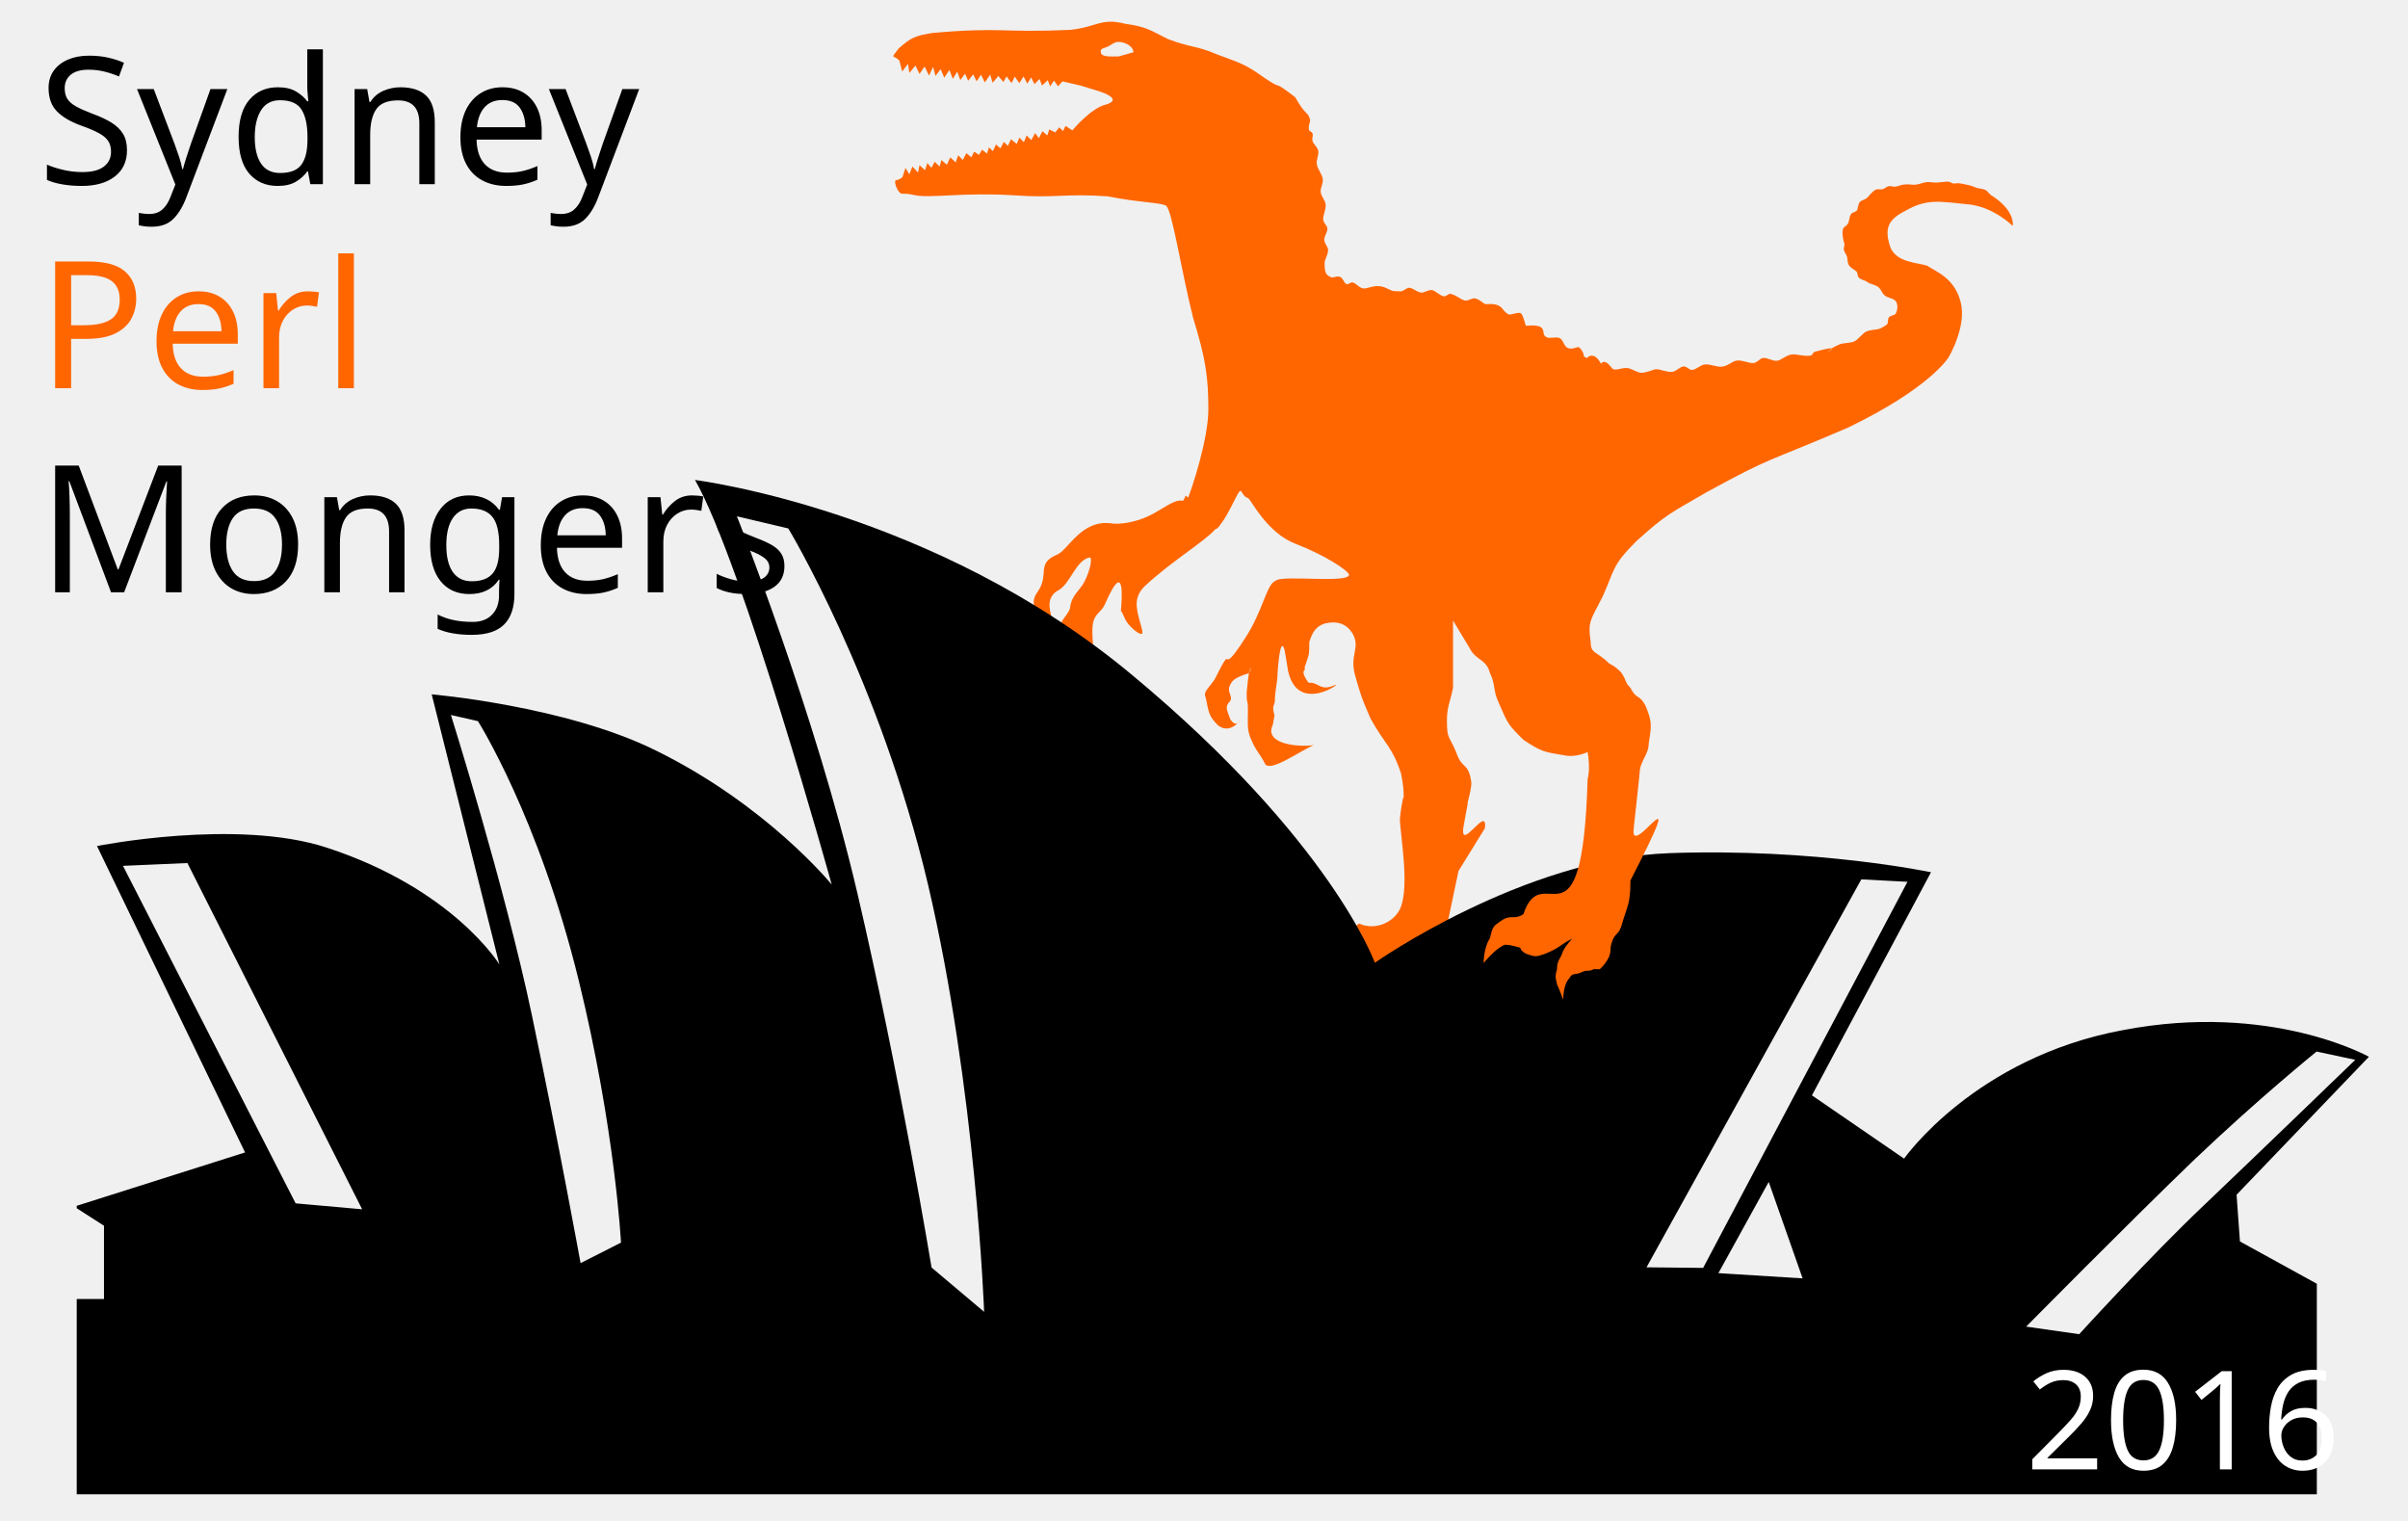
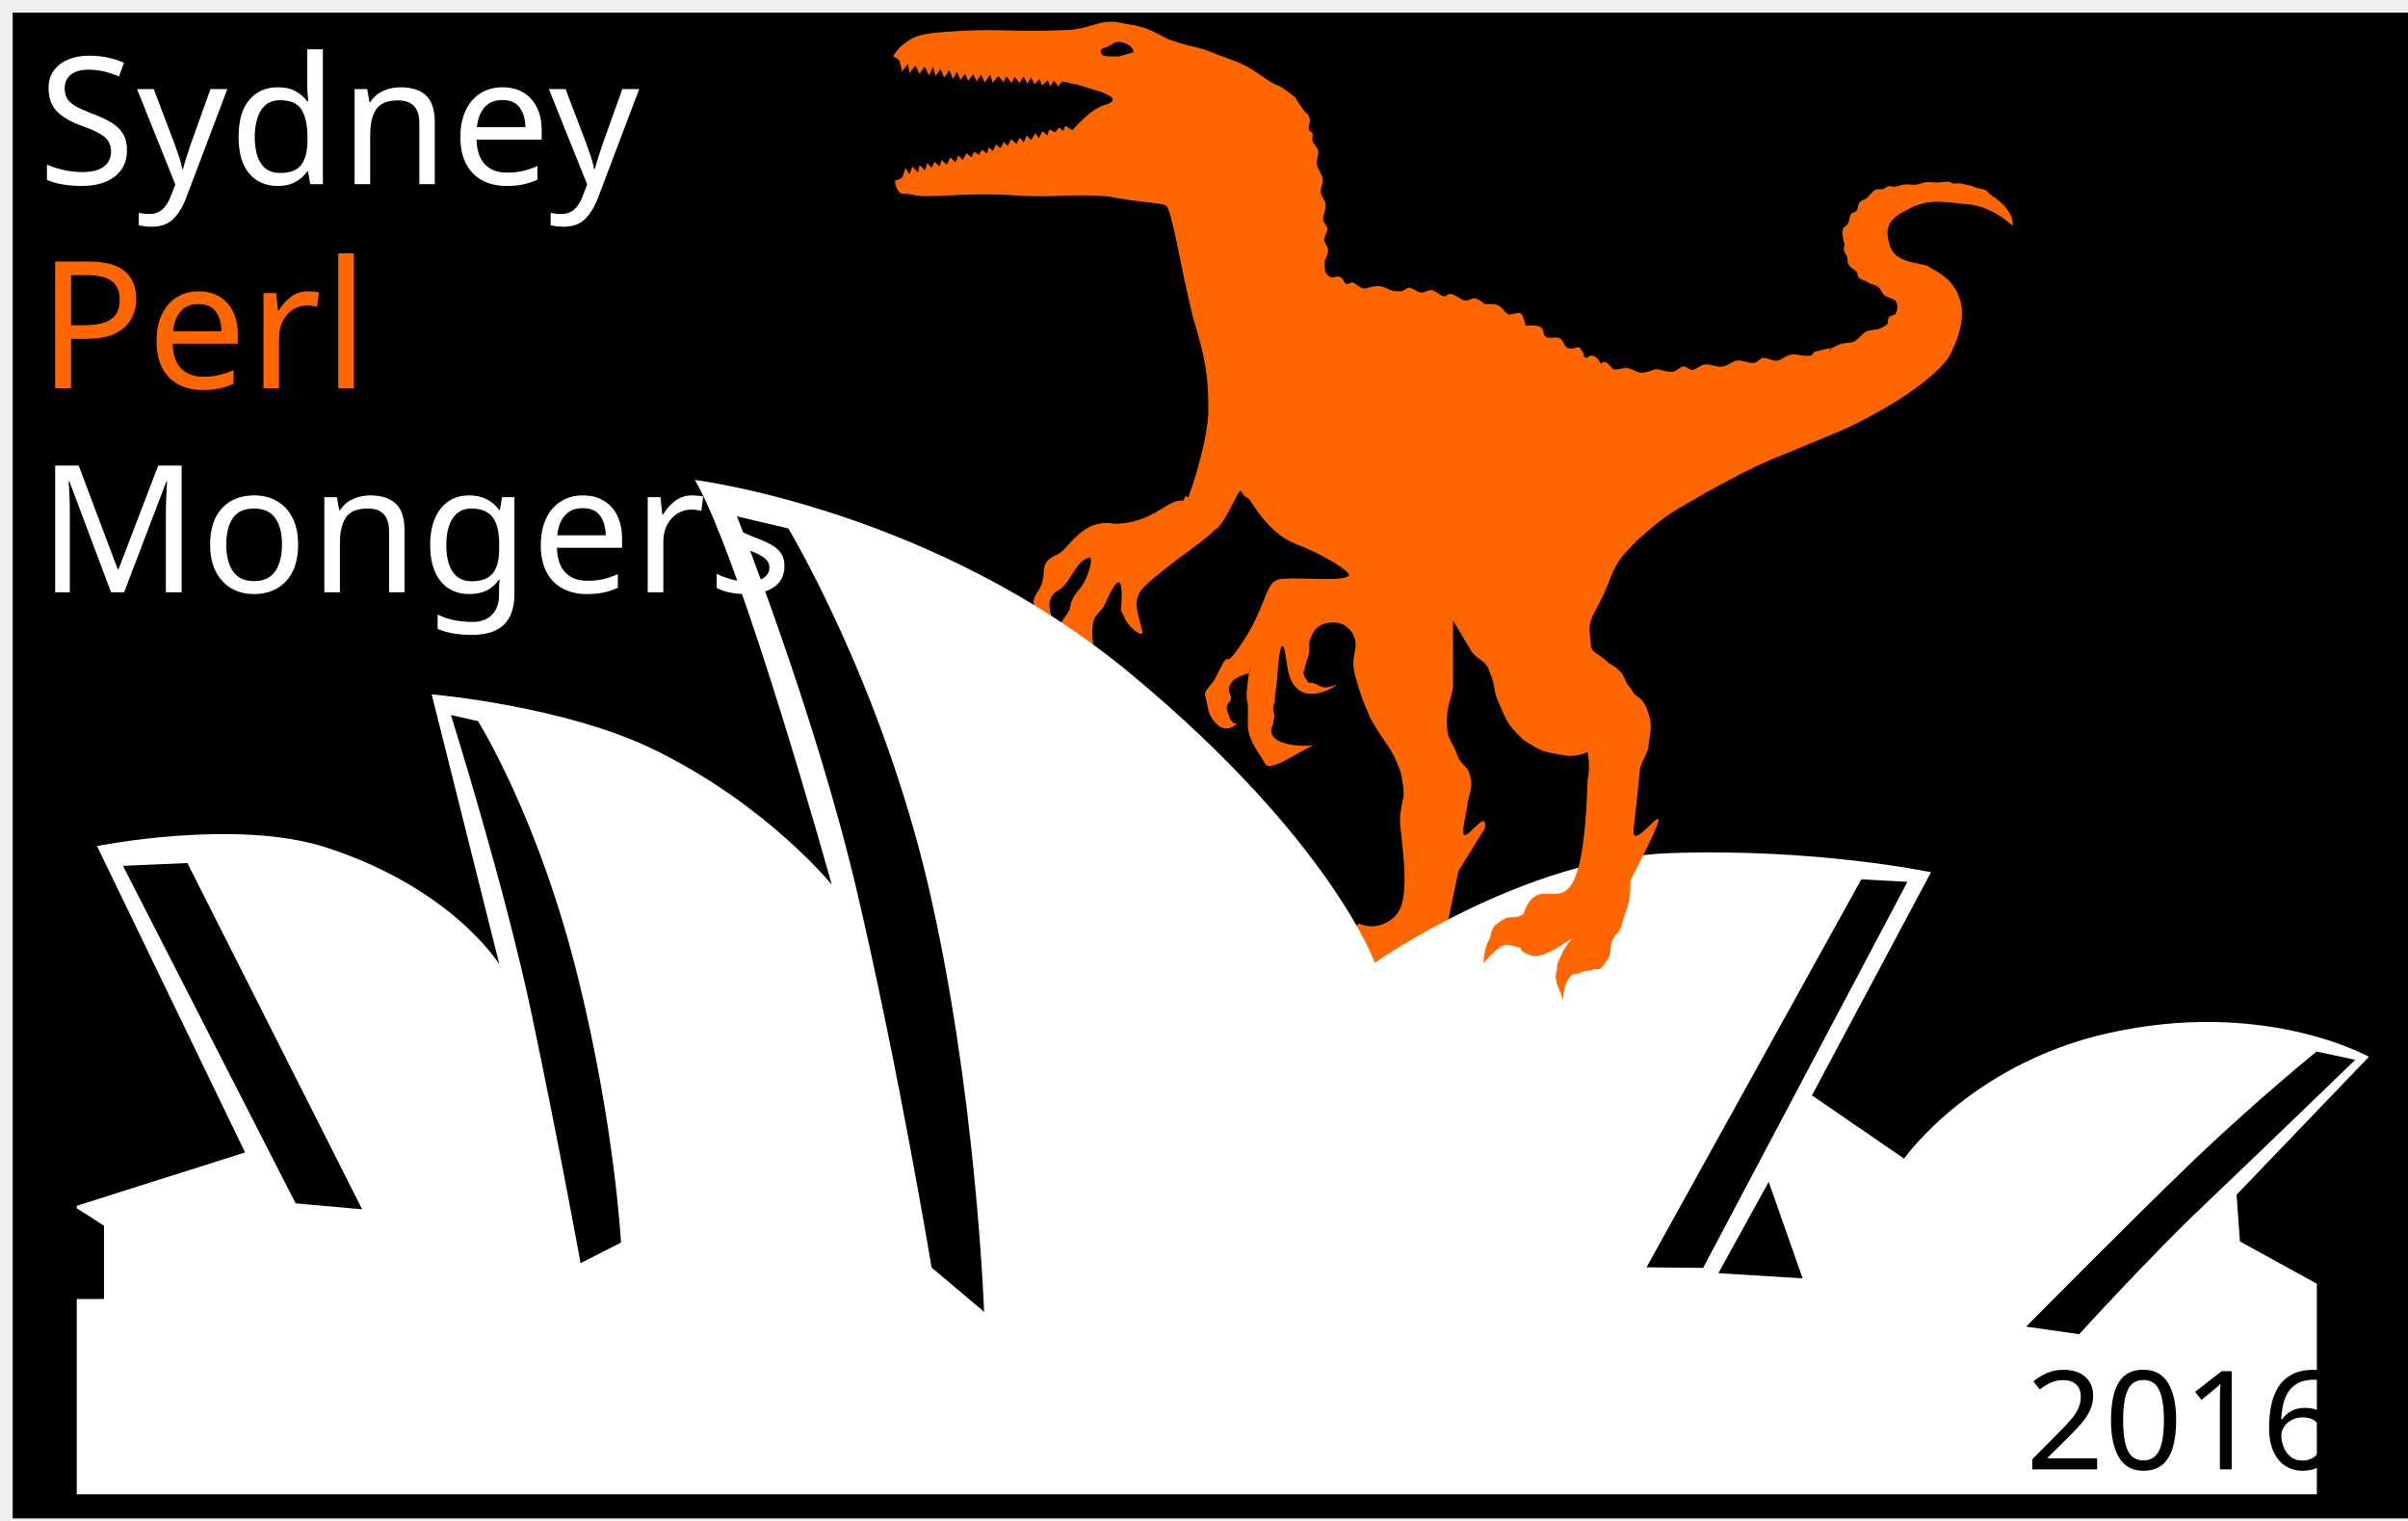
<svg xmlns="http://www.w3.org/2000/svg" version="1.1" id="svg3388" x="0px" y="0px" width="950px" height="600px" viewBox="0 0 950 600" enable-background="new 0 0 950 600" xml:space="preserve">
+   <rect style="fill:#000000;fill-opacity:1" id="rect4162" width="946" height="594" x="5" y="5" ry="0" />
+   <path d="m 467.733,195.55 c -0.451,1.102 -0.797,1.815 -0.985,2.009 -3.486,-0.849 -8.491,3.642 -13.617,6.026 -5.754,2.676 -11.607,3.318 -14.565,2.897 -11.939,-1.7 -17.12,10.466 -21.426,12.259 -8.705,3.624 -2.798,7.841 -7.917,14.925 -4.783,6.619 3.956,12.048 6.108,14.187 1.885,1.874 -0.928,-4.03 -1.273,-8.639 -0.253,-3.369 1.696,-5.442 3.368,-6.291 4.857,-2.466 6.806,-11.732 12.377,-13.011 1.27,-0.292 0.508,4.687 -1.978,9.586 -1.685,3.321 -5.072,5.217 -5.646,10.138 -0.308,2.636 -4.652,5.498 -3.579,8.183 1.452,3.639 0.354,3.243 1.56,6.789 0.527,1.547 -0.066,4.735 0.323,6.799 0.424,2.246 2.068,4.37 3.105,6.079 2.395,3.953 14.65,1.87 15.325,2.041 1.283,0.325 -7.736,-1.842 -7.589,-11.956 0.072,-3.154 -0.794,-8.456 -0.085,-11.941 0.717,-3.527 3.372,-4.302 4.598,-7.116 4.007,-9.197 7.885,-14.949 6.375,2.58 0.69,0.267 1.139,2.658 2.52,4.537 1.859,2.53 4.726,4.662 5.681,4.447 1.323,-0.299 -2.181,-7.209 -1.972,-12.27 0.143,-3.515 2.402,-5.849 3.31,-6.696 10.184,-9.509 23.473,-17.533 27.543,-22.144 0.671,-0.46 1.31,-1.02 1.927,-1.649 -6.028,-2.734 -8.787,-8.802 -13.487,-11.768 z" id="path5" style="fill:#ff6600" />
+   <path d="m 552.288,322.907 c 0.098,6.56 3.924,26.499 0.185,35.332 -2.169,5.129 -9.381,9.183 -16.367,6.084 -7.506,6.089 -3.834,3.641 -12.591,8.512 -2.502,2.436 -3.753,0 -7.506,1.218 -3.753,2.436 -5.004,2.436 -7.506,6.089 -2.502,3.653 -2.502,8.524 -2.502,8.524 0,0 3.753,-4.871 7.506,-6.089 3.753,0 3.753,1.218 7.506,0 2.502,0 2.502,0 5.004,-1.218 l 5.004,0 c 0,0 -6.255,3.653 -7.506,8.524 -1.251,4.871 -1.251,8.524 -1.251,8.524 0,0 3.753,-4.871 6.255,-6.089 2.502,-2.436 2.502,-2.436 5.004,-3.653 2.502,-1.218 3.753,0 5.004,-1.218 1.251,0 1.251,0 3.753,-1.218 2.502,0 2.502,1.218 6.255,0 10.008,-2.436 10.008,-3.653 16.263,-9.742 5.004,-4.871 6.255,-12.178 6.255,-12.178 l 4.358,-20.729 10.392,-16.816 c 1.251,-9.742 -9.746,9.536 -8.495,-0.206 0.652,-3.803 1.301,-7.268 1.775,-9.723 -8.168,-2.053 -17.335,-1.153 -25.534,-2.09 -0.424,2.086 -0.896,4.601 -1.261,8.159 z" id="path3" style="fill:#ff6600" />
  <defs id="defs21" />
-   <path d="m 552.288,322.907 c 0.098,6.56 3.924,26.499 0.185,35.332 -2.169,5.129 -9.381,9.183 -16.367,6.084 -7.506,6.089 -3.834,3.641 -12.591,8.512 -2.502,2.436 -3.753,0 -7.506,1.218 -3.753,2.436 -5.004,2.436 -7.506,6.089 -2.502,3.653 -2.502,8.524 -2.502,8.524 0,0 3.753,-4.871 7.506,-6.089 3.753,0 3.753,1.218 7.506,0 2.502,0 2.502,0 5.004,-1.218 l 5.004,0 c 0,0 -6.255,3.653 -7.506,8.524 -1.251,4.871 -1.251,8.524 -1.251,8.524 0,0 3.753,-4.871 6.255,-6.089 2.502,-2.436 2.502,-2.436 5.004,-3.653 2.502,-1.218 3.753,0 5.004,-1.218 1.251,0 1.251,0 3.753,-1.218 2.502,0 2.502,1.218 6.255,0 10.008,-2.436 10.008,-3.653 16.263,-9.742 5.004,-4.871 6.255,-12.178 6.255,-12.178 l 4.358,-20.729 10.392,-16.816 c 1.251,-9.742 -9.746,9.536 -8.495,-0.206 0.652,-3.803 1.301,-7.268 1.775,-9.723 -8.168,-2.053 -17.335,-1.153 -25.534,-2.09 -0.424,2.086 -0.896,4.601 -1.261,8.159 z" id="path3" style="fill:#ff6600" />
-   <path d="m 467.733,195.55 c -0.451,1.102 -0.797,1.815 -0.985,2.009 -3.486,-0.849 -8.491,3.642 -13.617,6.026 -5.754,2.676 -11.607,3.318 -14.565,2.897 -11.939,-1.7 -17.12,10.466 -21.426,12.259 -8.705,3.624 -2.798,7.841 -7.917,14.925 -4.783,6.619 3.956,12.048 6.108,14.187 1.885,1.874 -0.928,-4.03 -1.273,-8.639 -0.253,-3.369 1.696,-5.442 3.368,-6.291 4.857,-2.466 6.806,-11.732 12.377,-13.011 1.27,-0.292 0.508,4.687 -1.978,9.586 -1.685,3.321 -5.072,5.217 -5.646,10.138 -0.308,2.636 -4.652,5.498 -3.579,8.183 1.452,3.639 0.354,3.243 1.56,6.789 0.527,1.547 -0.066,4.735 0.323,6.799 0.424,2.246 2.068,4.37 3.105,6.079 2.395,3.953 14.65,1.87 15.325,2.041 1.283,0.325 -7.736,-1.842 -7.589,-11.956 0.072,-3.154 -0.794,-8.456 -0.085,-11.941 0.717,-3.527 3.372,-4.302 4.598,-7.116 4.007,-9.197 7.885,-14.949 6.375,2.58 0.69,0.267 1.139,2.658 2.52,4.537 1.859,2.53 4.726,4.662 5.681,4.447 1.323,-0.299 -2.181,-7.209 -1.972,-12.27 0.143,-3.515 2.402,-5.849 3.31,-6.696 10.184,-9.509 23.473,-17.533 27.543,-22.144 0.671,-0.46 1.31,-1.02 1.927,-1.649 -6.028,-2.734 -8.787,-8.802 -13.487,-11.768 z" id="path5" style="fill:#ff6600" />
  <description>Copyright (C) 2012, Sebastian Riedel.</description>
  <g id="g3602" transform="matrix(45.95975,0,0,45.95975,30.27219,-62.83343)">
-     <path d="M18.54,11.622l1.136-1.184c0,0-0.839-0.473-2.111-0.229c-1.272,0.235-1.879,1.103-1.879,1.103l-0.791-0.543l1.022-1.915   c0,0-0.987-0.209-2.245-0.164c-1.256,0.045-2.529,0.941-2.529,0.941S10.77,8.584,9.062,7.163C7.358,5.741,5.307,5.487,5.307,5.487   C5.711,6.188,6.481,8.96,6.481,8.96S5.927,8.277,4.963,7.805C4.19,7.425,3.047,7.327,3.047,7.327l0.581,2.318   c0,0-0.396-0.648-1.481-1.002C1.372,8.389,0.174,8.629,0.174,8.629l1.271,2.63L0,11.717v0.021l0.234,0.15v0.629H0v1.676h19.229   v-1.807l-0.66-0.363L18.54,11.622z M1.879,11.696L0.397,8.799L0.95,8.775l1.5,2.972L1.879,11.696z M4.325,12.209   c0,0-0.183-1.009-0.416-2.119C3.676,8.979,3.212,7.504,3.212,7.504l0.232,0.053c0,0,0.523,0.826,0.866,2.229   c0.311,1.269,0.362,2.247,0.362,2.247L4.325,12.209z M7.338,12.247c0,0-0.275-1.666-0.638-3.218   c-0.363-1.551-1.033-3.23-1.033-3.23l0.441,0.104c0,0,0.785,1.299,1.199,3.055c0.413,1.76,0.482,3.669,0.482,3.669L7.338,12.247z    M13.475,12.245l1.844-3.33l0.396,0.021l-1.754,3.314L13.475,12.245z M14.092,12.295l0.432-0.783l0.291,0.828L14.092,12.295z    M17.189,12.819l-0.455-0.065c0,0,0.873-0.884,1.433-1.423c0.562-0.536,1.06-0.938,1.06-0.938l0.332,0.071   c0,0-0.854,0.825-1.305,1.254C17.805,12.143,17.189,12.819,17.189,12.819z" id="path10" />
+     <path d="M18.54,11.622l1.136-1.184c0,0-0.839-0.473-2.111-0.229c-1.272,0.235-1.879,1.103-1.879,1.103l-0.791-0.543l1.022-1.915   c0,0-0.987-0.209-2.245-0.164c-1.256,0.045-2.529,0.941-2.529,0.941S10.77,8.584,9.062,7.163C7.358,5.741,5.307,5.487,5.307,5.487   C5.711,6.188,6.481,8.96,6.481,8.96S5.927,8.277,4.963,7.805C4.19,7.425,3.047,7.327,3.047,7.327l0.581,2.318   c0,0-0.396-0.648-1.481-1.002C1.372,8.389,0.174,8.629,0.174,8.629l1.271,2.63L0,11.717v0.021l0.234,0.15v0.629H0v1.676h19.229   v-1.807l-0.66-0.363L18.54,11.622z M1.879,11.696L0.397,8.799L0.95,8.775l1.5,2.972L1.879,11.696z M4.325,12.209   c0,0-0.183-1.009-0.416-2.119C3.676,8.979,3.212,7.504,3.212,7.504l0.232,0.053c0,0,0.523,0.826,0.866,2.229   c0.311,1.269,0.362,2.247,0.362,2.247L4.325,12.209z M7.338,12.247c0,0-0.275-1.666-0.638-3.218   c-0.363-1.551-1.033-3.23-1.033-3.23l0.441,0.104c0,0,0.785,1.299,1.199,3.055c0.413,1.76,0.482,3.669,0.482,3.669L7.338,12.247z    M13.475,12.245l1.844-3.33l0.396,0.021l-1.754,3.314L13.475,12.245z M14.092,12.295l0.432-0.783l0.291,0.828L14.092,12.295z    M17.189,12.819l-0.455-0.065c0,0,0.873-0.884,1.433-1.423c0.562-0.536,1.06-0.938,1.06-0.938l0.332,0.071   c0,0-0.854,0.825-1.305,1.254C17.805,12.143,17.189,12.819,17.189,12.819z" id="path10" style="fill:#ffffff" />
  </g>
  <g id="g3392" transform="matrix(1.206634,0,0,1.206634,475.5123,-74.91665)">
    <path d="m 11.364,297.54 c 0,0 -0.28,0.397 -0.767,0.88 0.495,-0.298 0.767,-0.88 0.767,-0.88 z" id="path13" style="fill:#ff6600" />
    <path d="m 203.65,176.941 c 0,0 1.67,-0.86 1.155,-1.043 -1.024,0.664 -1.155,1.043 -1.155,1.043 z" id="path15" style="fill:#ff6600" />
    <path d="M 14.277,281.982 15,280.863 c 0,0 -0.234,-1.737 -0.723,1.119 z" id="path17" style="fill:#ff6600" />
    <path d="m 257,125.953 c -0.739,-0.462 -1.158,-1.349 -1.886,-1.728 -0.923,-0.48 -2.152,-0.428 -3.076,-0.784 -0.563,-0.217 -0.975,-0.412 -1.546,-0.585 -0.524,-0.16 -1.209,-0.301 -1.744,-0.425 -0.754,-0.175 -1.52,-0.316 -2.303,-0.426 -0.639,-0.089 -1.379,0.166 -1.981,0.055 -0.534,-0.098 -0.927,-0.567 -1.541,-0.581 -1.121,-0.024 -2.522,0.233 -3.748,0.3 -0.974,0.053 -2.218,-0.256 -3.271,-0.152 -1.208,0.12 -2.238,0.661 -3.569,0.841 -1.066,0.144 -2.41,-0.239 -3.568,-0.061 -1.215,0 -2.104,0.6 -3.147,0.707 -0.727,0.074 -1.492,-0.293 -2.144,-0.169 -0.697,0.134 -1.275,0.763 -1.894,0.951 -0.926,0.282 -1.689,-0.154 -2.461,0.246 -1.04,0.54 -2.031,1.962 -2.852,2.702 -0.616,0.556 -1.803,0.699 -2.327,1.359 -0.561,0.705 -0.452,1.934 -0.941,2.75 -0.525,0.525 -1.466,0.527 -1.891,1.165 -0.562,0.846 -0.57,2.336 -0.964,3.017 -0.643,1.111 -1.457,0.95 -1.688,1.988 -0.332,1.499 0.132,3.599 0.542,4.83 0,0.529 -0.357,1.214 -0.211,1.837 0.198,0.846 0.932,1.642 1.075,2.385 0.213,1.095 -0.01,1.798 0.743,2.858 0.491,0.692 1.7,1.229 2.393,1.92 0.303,0.378 0.156,1.368 0.671,1.89 0.683,0.694 2.053,0.921 2.537,1.278 1.325,0.978 1.914,0.775 3.313,1.471 1.433,0.711 1.569,2.32 2.725,3.18 1.089,0.811 3.222,0.852 3.754,2.182 0.492,1.232 0.317,2.464 -0.227,3.622 -0.273,0.583 -1.81,0.679 -2.232,1.215 -0.566,0.716 -0.062,1.849 -0.734,2.44 -0.306,0.269 -1.021,0.685 -2.005,1.191 -1.079,0.556 -3.182,0.365 -4.72,1.069 -1.027,0.471 -2.818,2.75 -3.911,3.233 -1.298,0.573 -3.614,0.438 -4.83,0.96 -1.186,0.51 -1.987,0.948 -2.536,1.305 0.515,0.183 -1.155,1.043 -1.155,1.043 0,0 0.132,-0.378 1.155,-1.043 -0.357,-0.127 -1.764,0.072 -5.506,1.108 -0.706,0.132 -0.68,1.114 -1.326,1.231 -2.225,0.404 -4.658,-0.601 -6.316,-0.343 -2.054,0.32 -3.211,1.872 -4.769,2.052 -1.359,0.158 -3.154,-1.044 -4.431,-0.927 -1.209,0.112 -1.896,1.544 -3.27,1.674 -1.412,0.134 -3.518,-1.034 -5.354,-0.824 -1.566,0.179 -2.787,1.72 -4.833,1.993 -1.703,0.227 -3.939,-0.896 -5.598,-0.718 -1.655,0.178 -2.732,1.658 -4.305,1.793 -0.688,0.059 -1.911,-1.21 -2.578,-1.158 -1.482,0.116 -2.41,1.615 -3.815,1.784 -1.755,0.21 -3.949,-0.914 -5.378,-0.852 -0.66,0.029 -3.087,1.177 -4.837,1.162 -1.16,-0.01 -3.291,-1.455 -4.513,-1.557 -1.986,-0.167 -4.146,1.219 -5.065,-0.02 -2.597,-3.499 -3.509,-1.317 -3.509,-1.317 0,0 -2.025,-4.441 -4.688,-1.935 -2.055,-1.027 0.156,-0.312 -2.212,-3.263 -0.761,-0.949 -2.206,0.872 -4.151,-0.101 -1.194,-0.682 -1.297,-2.553 -2.456,-3.119 -1.216,-0.593 -3.095,0.202 -4.193,-0.264 -1.85,-0.783 -0.438,-2.242 -2.044,-3.364 -1.225,-0.856 -4.839,-0.422 -4.839,-0.422 -1.621,-5.206 -1.088,-4.48 -5.4,-3.634 -1.561,-0.581 -2.049,-2.033 -3.143,-2.759 -1.786,-1.186 -4.541,-0.514 -4.844,-0.722 -1.198,-0.826 -2.163,-1.608 -3.148,-1.836 -1.051,-0.243 -2.25,0.865 -3.342,0.69 -1.373,-0.22 -2.703,-1.732 -4.796,-2.199 -0.596,-0.132 -1.455,0.984 -2.146,0.812 -1.553,-0.311 -2.67,-1.821 -3.859,-2.014 -1.245,-0.202 -2.548,0.919 -3.545,0.81 -1.506,-0.166 -2.596,-1.515 -3.969,-1.579 -0.809,-0.037 -1.859,1.2 -2.765,1.163 -0.638,-0.026 -1.307,-0.045 -2.031,-0.07 -1.363,-0.047 -2.701,-1.386 -4.611,-1.577 -2.393,-0.342 -4.188,0.817 -5.465,0.703 -1.346,-0.121 -2.481,-1.662 -3.43,-1.93 -0.949,-0.268 -1.489,0.816 -2.276,0.467 -0.602,-0.267 -1.056,-1.854 -1.829,-2.241 -1.179,-0.59 -2.317,0.349 -3.026,0.05 -1.696,-0.715 -2.193,-1.257 -2.193,-4.783 0,-0.914 1.169,-2.585 1.145,-4.185 -0.018,-1.101 -1.215,-1.963 -1.263,-3.35 -0.034,-1 1.09,-2.459 1.032,-3.593 -0.054,-1.061 -1.288,-1.788 -1.368,-2.956 -0.097,-1.432 0.953,-3.33 0.81,-4.906 -0.133,-1.455 -1.455,-2.577 -1.635,-4.14 -0.139,-1.211 0.876,-2.842 0.705,-4.111 -0.235,-1.75 -1.672,-3.162 -1.976,-5.007 -0.212,-1.291 0.727,-2.993 0.478,-4.323 -0.235,-1.257 -1.657,-2.142 -1.928,-3.429 -0.092,-0.279 0.21,-1.794 0.126,-2.052 -0.327,-1.012 -0.987,-0.625 -1.211,-1.361 -0.399,-1.312 0.517,-2.617 0.34,-3.292 -0.77,-2.937 -1.26,-0.906 -4.853,-7.374 -7.896,-6.065 -3.598,-2.013 -9.598,-6.013 -7,-5 -8,-5 -16,-8 -7,-3 -8,-2 -16,-5 -6,-3 -7,-4 -14,-5 -8,-2 -9,1 -18,2 -23,1 -22,-1 -45,1 -6,1 -6.987,1.558 -11,5 -2.976,3.907 -1.818,1.877 0.195,4.091 l 0.89,3.523 1.897,-2.523 0.449,2.975 1.992,-2.419 1.339,2.75 1.661,-2.416 1.44,2.939 1.332,-2.828 0.787,2.975 1.653,-2.223 1.229,2.782 1.67,-2.534 1.11,2.923 1.448,-2.364 1,2.755 1.552,-2.104 1.008,2.325 1.67,-2.093 1.109,2.278 1.441,-2.168 1.22,2.535 1.78,-2.545 0.779,2.656 1.882,-2.204 1.669,1.948 1.009,-1.837 1.661,2.204 1.008,-2.121 1.551,2.129 1.339,-2.204 1.229,2.372 1.229,-2.033 1.118,2.204 1.661,-1.705 0.796,2.154 1.89,-1.755 0.78,2.024 1.236,-1.914 1.339,1.881 1.441,-1.604 5.975,1.391 5.133,1.576 c 0,0 9.316,2.559 3.316,4.559 -5,1 -11.188,8.493 -11.188,8.493 l -2.221,-1.466 -0.824,1.677 -1.243,-1.198 -1.293,1.653 -1.964,-0.967 -0.641,1.958 -1.595,-1.382 -1.162,2.268 -1.229,-1.653 -1.236,2.281 -1.543,-1.501 -0.898,2.204 -1.457,-1.49 -0.882,2.049 -1.881,-1.542 -1.009,2.171 -1.322,-1.29 -1.118,2.102 -1.457,-1.27 -0.984,2.16 -1.33,-1.212 -0.601,2.036 c -0.59,-0.451 -2.359,-1.847 -1.637,-1.248 l -1.008,1.661 -1.584,-1.042 -0.873,1.829 -1.67,-1.314 -1.151,2.215 -1.518,-1.545 -0.797,2.314 -1.796,-1.625 -1.094,2.405 -1.788,-1.543 -0.592,2.122 -1.637,-1.562 -1.017,1.992 -1.371,-1.557 -0.755,2.336 -1.78,-1.653 -0.49,2.419 -1.849,-1.97 -1,2.534 -1.262,-2.074 -0.971,2.962 c 0,0 -1,1 -2,1 -1,0 0,3 1,4 1,1 1.155,-0.026 5.155,0.974 5,1 16,-1 32,0 14,1 16.936,-0.649 30.936,0.351 10,2 17,2 19,3 2,1 4.909,20.675 8.909,36.675 4,13 5,19 5,30 0,9.477 -5.193,25.624 -7.271,30.555 3.479,2.134 5.521,6.499 9.982,8.467 2.297,-2.274 4.113,-5.905 5.782,-9.243 3,-6 1.507,-1.78 4.507,-0.78 0.98,0.49 6.045,11.296 15.531,14.939 9.275,3.562 16.959,8.532 17.469,10.061 0,3 -22,0 -24,2 -3,1 -4.13,10 -10.13,19 -9,14 -2.832,-0.713 -9.832,13.287 -2,3 -3.87,4 -2.87,6 1,5 1,6 4,9 2.83,2.123 5.251,0.438 6.429,-0.73 -0.55,0.331 -1.376,0.309 -2.429,-1.27 -1,-3 -2,-4 0,-6 1,-2 -1.675,-2.87 0.325,-5.87 1,-2 5.675,-3.13 5.675,-3.13 l 0.108,-0.168 C 14.766,279.216 15,280.952 15,280.952 l -0.724,1.119 c -0.203,1.187 -0.451,3.16 -0.744,6.389 0,5 0.402,1.104 0.402,6.104 0,4 -0.312,5.403 0.688,8.403 2,5 3,5 5,9 2.021,2.516 11.751,-4.655 15.828,-6.252 -5.585,0.717 -16.373,-0.493 -13.365,-6.698 l 0.537,-3.05 c -1.039,-3.496 0.13,-3 0.13,-5 0,-3 0.87,-5.805 0.87,-8.805 1,-14 2.377,-7.208 2.377,-7.208 l 1.064,6.468 c 3.203,14.579 18.462,3.216 15.273,4.649 -4.857,2.184 -5.076,-1.008 -8.576,-0.78 -3.348,-4.562 -0.399,-3.963 -1.349,-4.77 1.534,-4.945 1.587,-3.567 1.587,-8.567 1,-3 2,-5 5,-6 4,-1 7,0 9,3 3,5 -1,7 1,14 2,7 2,7 5,14 5,9 7,9 10,18 1.416,7.078 0.827,9.149 0.008,13.3 6.554,0.769 13.882,0.03 20.411,1.716 0.35,-1.858 0.581,-3.016 0.581,-3.016 0,0 2,-6 2,-9 -1,-7 -3,-4 -5,-10 -2,-5 -3,-4 -3,-10 0,-5 1,-6 2,-11 l 0,-10 0,-12 6,10 c 2,3 5,3 6,7 2,4 1,6 3,10 3,7 3,7 8,12 6,4 7,4 13,5 4,1 8,-1 8,-1 0,0 1,5 0,9 -1.799,59.39 -14.624,24.943 -21,44 -3,2 -4,0 -7,2 -3,2 -3,2 -4,6 -2,3 -2,8 -2,8 0,0 4,-5 7,-6 2,0 5,1 5,1 0,0 0,1 2,2 3,1 3,1 6,0 5,-2 5,-3 9,-5 0,0 -2,2 -3,4 -1,3 -2,3 -2,6 -1,3 0,4 0,5 1,2 2,5 2,5 0,0 0,-5 2,-7 1,-2 2,-1 4,-2 2,-1 2,0 4,-1 l 2,0 c 1,-1 2,-2 3,-4 1,-3 0,-2 1,-5 1,-3 2,-2 3,-5 2,-7 3,-7 3,-15 20.012,-38.855 1,-8 1,-16 0,-1 1,-9 2,-19 0,-4 3,-6 3,-10 1,-6 1,-7 -1,-12 -2,-4 -3,-2 -5,-6 -2,-2 -1,-2 -3,-5 -1,-1 -2,-2 -4,-3 -4,-4 -6,-3 -6,-7 -1,-7 0,-7 4,-15 4,-9 3,-10 11,-18 10,-9 11,-9 23,-16 22,-12 18,-9 46,-21 27,-13 33,-23 33,-23 0,0 6,-10 4,-18 -2,-8 -8,-10 -11,-12 -3,-1 -10,-1 -12,-6 -2,-6 -1,-9 5,-12 7,-4 11,-3 21,-2 8,1 14,7 14,7 0,0 1.002,-5.001 -6.998,-10.001 z M -28.351,80.537 c -3,0 -5.844,0.325 -5.844,-1.675 0,-1.015 1.2,-1.014 2.313,-1.533 1.081,-0.504 2.053,-1.545 3.53,-1.545 2,0 4.857,1.39 4.857,3.39 l -4.856,1.363 z" id="path19" style="fill:#ff6600" />
  </g>
  <text id="text4171" y="72.65" x="14.96" style="font-style:normal;font-weight:normal;font-size:40px;line-height:115%;font-family:sans-serif;letter-spacing:0.6px;word-spacing:0px;fill:#000000;fill-opacity:1;stroke:none;stroke-width:1px;stroke-linecap:butt;stroke-linejoin:miter;stroke-opacity:1" xml:space="preserve">
-     <tspan style="font-style:normal;font-variant:normal;font-weight:normal;font-stretch:condensed;font-size:70px;line-height:115%;font-family:Impact;-inkscape-font-specification:'Impact Condensed';letter-spacing:0.6px;fill:#000000;fill-opacity:1" y="72.65" x="14.96" id="tspan4173">Sydney</tspan>
-     <tspan style="font-style:normal;font-variant:normal;font-weight:normal;font-stretch:condensed;font-size:70px;line-height:115%;font-family:Impact;-inkscape-font-specification:'Impact Condensed';letter-spacing:0.6px;fill:#000000;fill-opacity:1" id="tspan4175" y="153.15" x="14.96" />
-     <tspan style="font-style:normal;font-variant:normal;font-weight:normal;font-stretch:condensed;font-size:70px;line-height:115%;font-family:Impact;-inkscape-font-specification:'Impact Condensed';letter-spacing:0.6px;fill:#000000;fill-opacity:1" id="tspan4177" y="233.65" x="14.96">Mongers</tspan>
+     <tspan style="font-style:normal;font-variant:normal;font-weight:normal;font-stretch:condensed;font-size:70px;line-height:115%;font-family:Impact;-inkscape-font-specification:'Impact Condensed';letter-spacing:0.6px;fill:#ffffff;fill-opacity:1" y="72.65" x="14.96" id="tspan4173">Sydney</tspan>
+     <tspan style="font-style:normal;font-variant:normal;font-weight:normal;font-stretch:condensed;font-size:70px;line-height:115%;font-family:Impact;-inkscape-font-specification:'Impact Condensed';letter-spacing:0.6px;fill:#ffffff;fill-opacity:1" id="tspan4175" y="153.15" x="14.96" />
+     <tspan style="font-style:normal;font-variant:normal;font-weight:normal;font-stretch:condensed;font-size:70px;line-height:115%;font-family:Impact;-inkscape-font-specification:'Impact Condensed';letter-spacing:0.6px;fill:#ffffff;fill-opacity:1" id="tspan4177" y="233.65" x="14.96">Mongers</tspan>
  </text>
  <text xml:space="preserve" style="font-style:normal;font-weight:normal;font-size:40px;line-height:115%;font-family:sans-serif;letter-spacing:0.6px;word-spacing:0px;fill:#ff6600;fill-opacity:1;stroke:none;stroke-width:1px;stroke-linecap:butt;stroke-linejoin:miter;stroke-opacity:1" x="14.96" y="72.65" id="text3351">
    <tspan id="tspan3353" x="14.96" y="72.65" style="font-style:normal;font-variant:normal;font-weight:normal;font-stretch:condensed;font-size:70px;line-height:115%;font-family:Impact;-inkscape-font-specification:'Impact Condensed';letter-spacing:0.6px;fill:#ff6600;fill-opacity:1" />
    <tspan x="14.96" y="153.15" id="tspan3355" style="font-style:normal;font-variant:normal;font-weight:normal;font-stretch:condensed;font-size:70px;line-height:115%;font-family:Impact;-inkscape-font-specification:'Impact Condensed';letter-spacing:0.6px;fill:#ff6600;fill-opacity:1">Perl</tspan>
    <tspan x="14.96" y="233.65" id="tspan3357" style="font-style:normal;font-variant:normal;font-weight:normal;font-stretch:condensed;font-size:70px;line-height:115%;font-family:Impact;-inkscape-font-specification:'Impact Condensed';letter-spacing:0.6px;fill:#ff6600;fill-opacity:1" />
  </text>
  <text xml:space="preserve" style="font-style:normal;font-weight:normal;font-size:30.989px;line-height:125%;font-family:sans-serif;letter-spacing:0px;word-spacing:0px;fill:#ffffff;fill-opacity:1;stroke:none;stroke-width:1px;stroke-linecap:butt;stroke-linejoin:miter;stroke-opacity:1" x="799.156" y="579.646" id="text4150">
-     <tspan id="tspan4152" x="799.156" y="579.646" style="font-style:normal;font-variant:normal;font-weight:normal;font-stretch:condensed;font-size:54.23px;font-family:Impact;-inkscape-font-specification:'Impact Condensed';fill:#ffffff;fill-opacity:1">2016</tspan>
+     <tspan id="tspan4152" x="799.156" y="579.646" style="font-style:normal;font-variant:normal;font-weight:normal;font-stretch:condensed;font-size:54.23px;font-family:Impact;-inkscape-font-specification:'Impact Condensed';fill:#000000;fill-opacity:1">2016</tspan>
  </text>
</svg>
